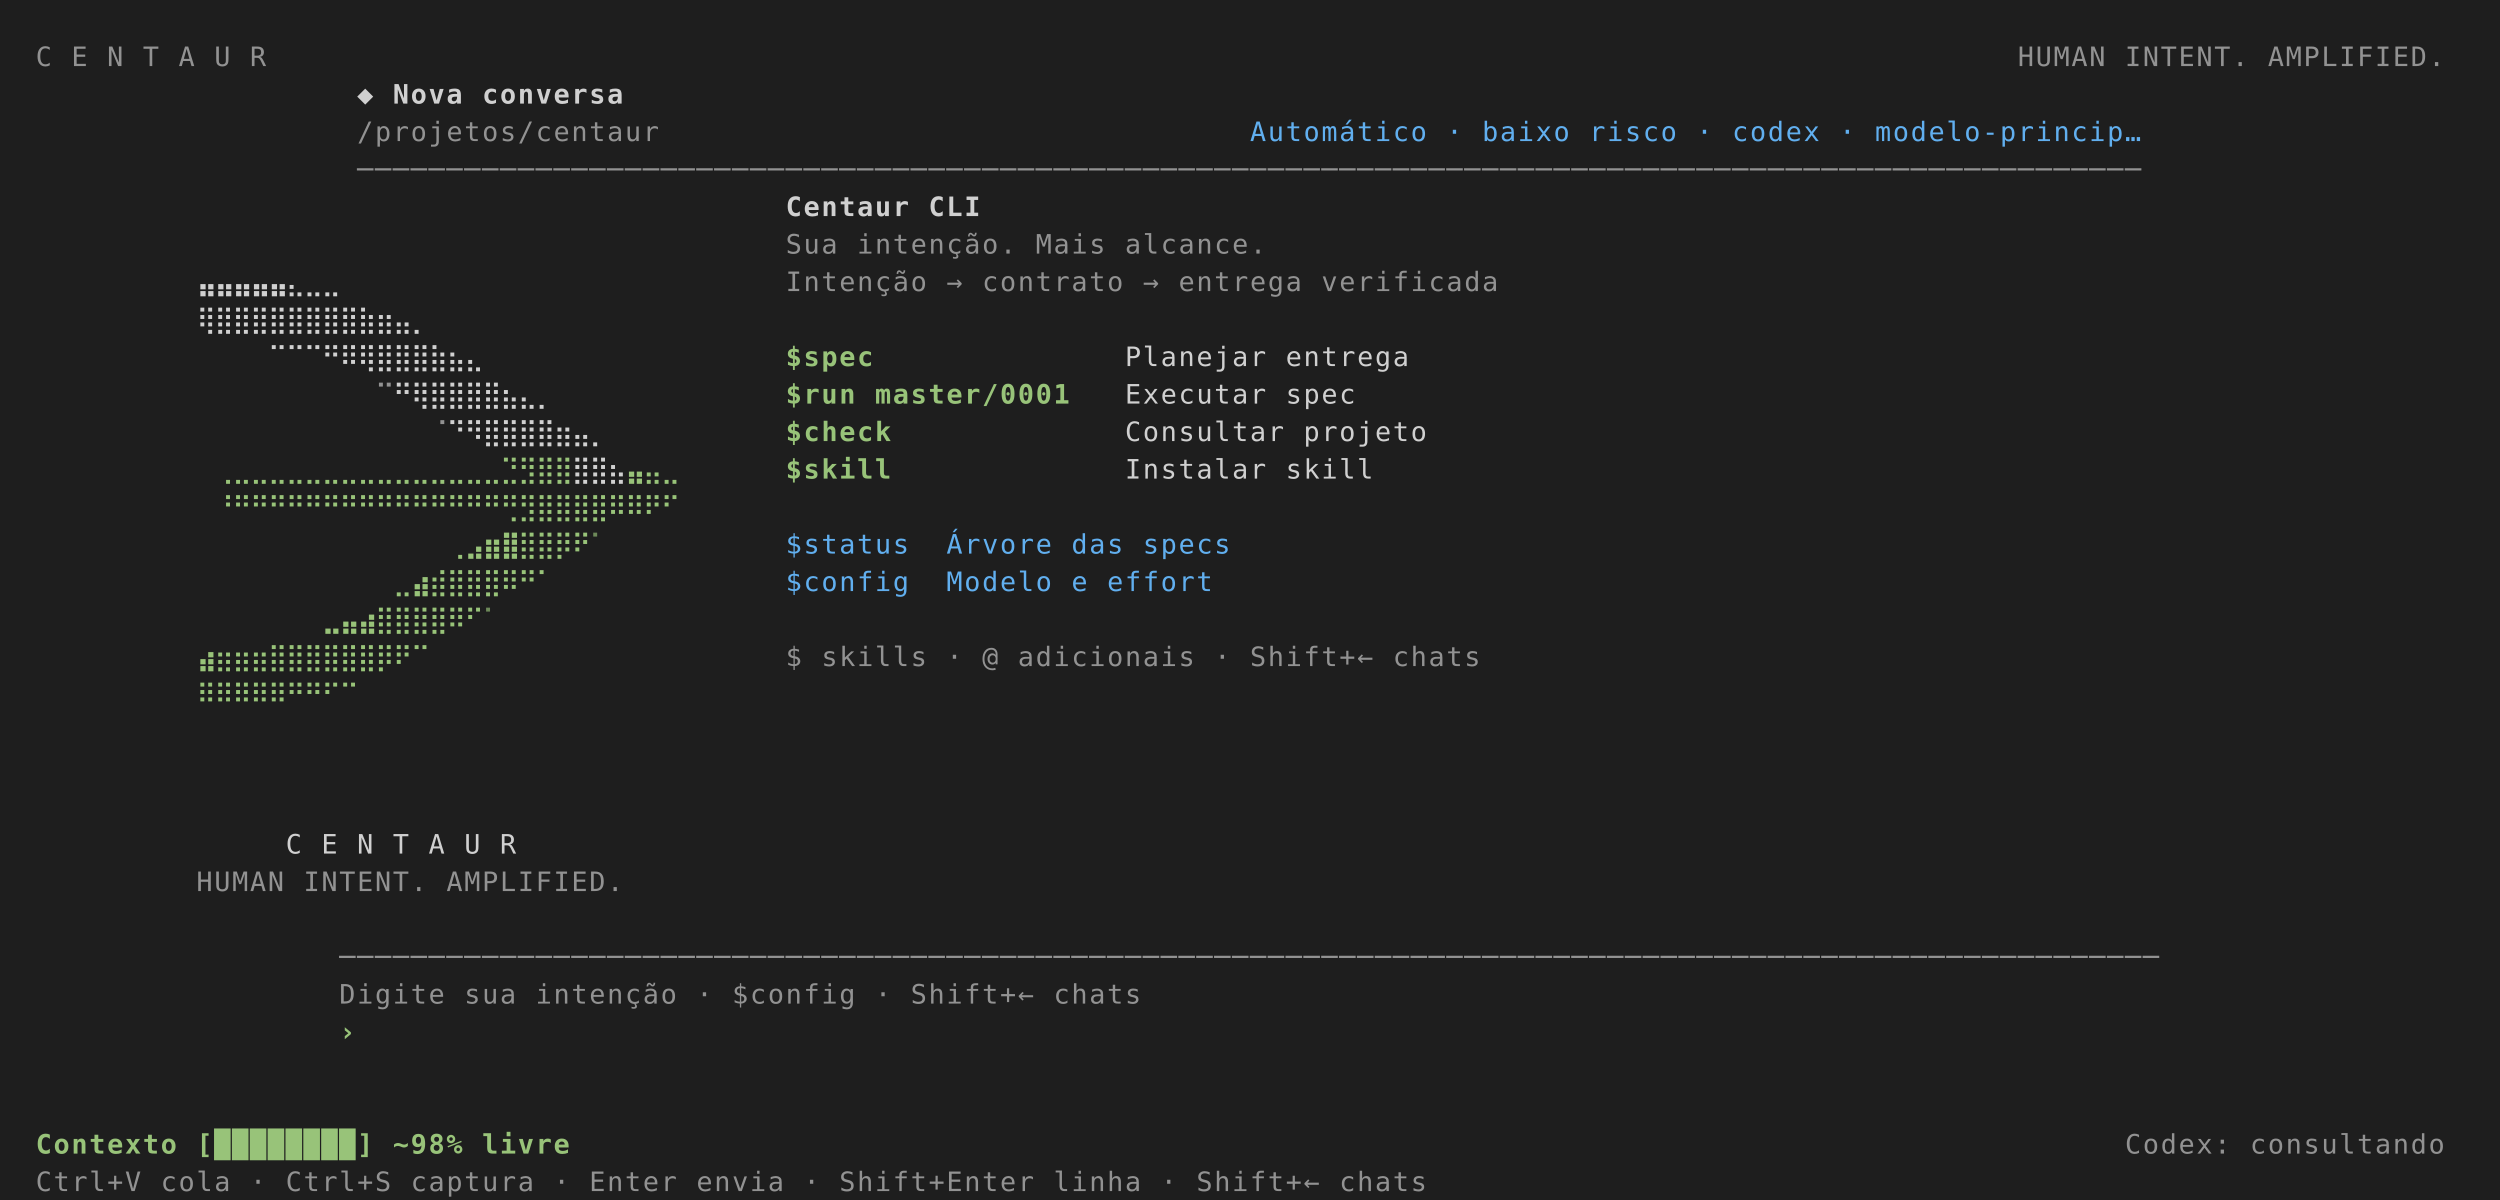
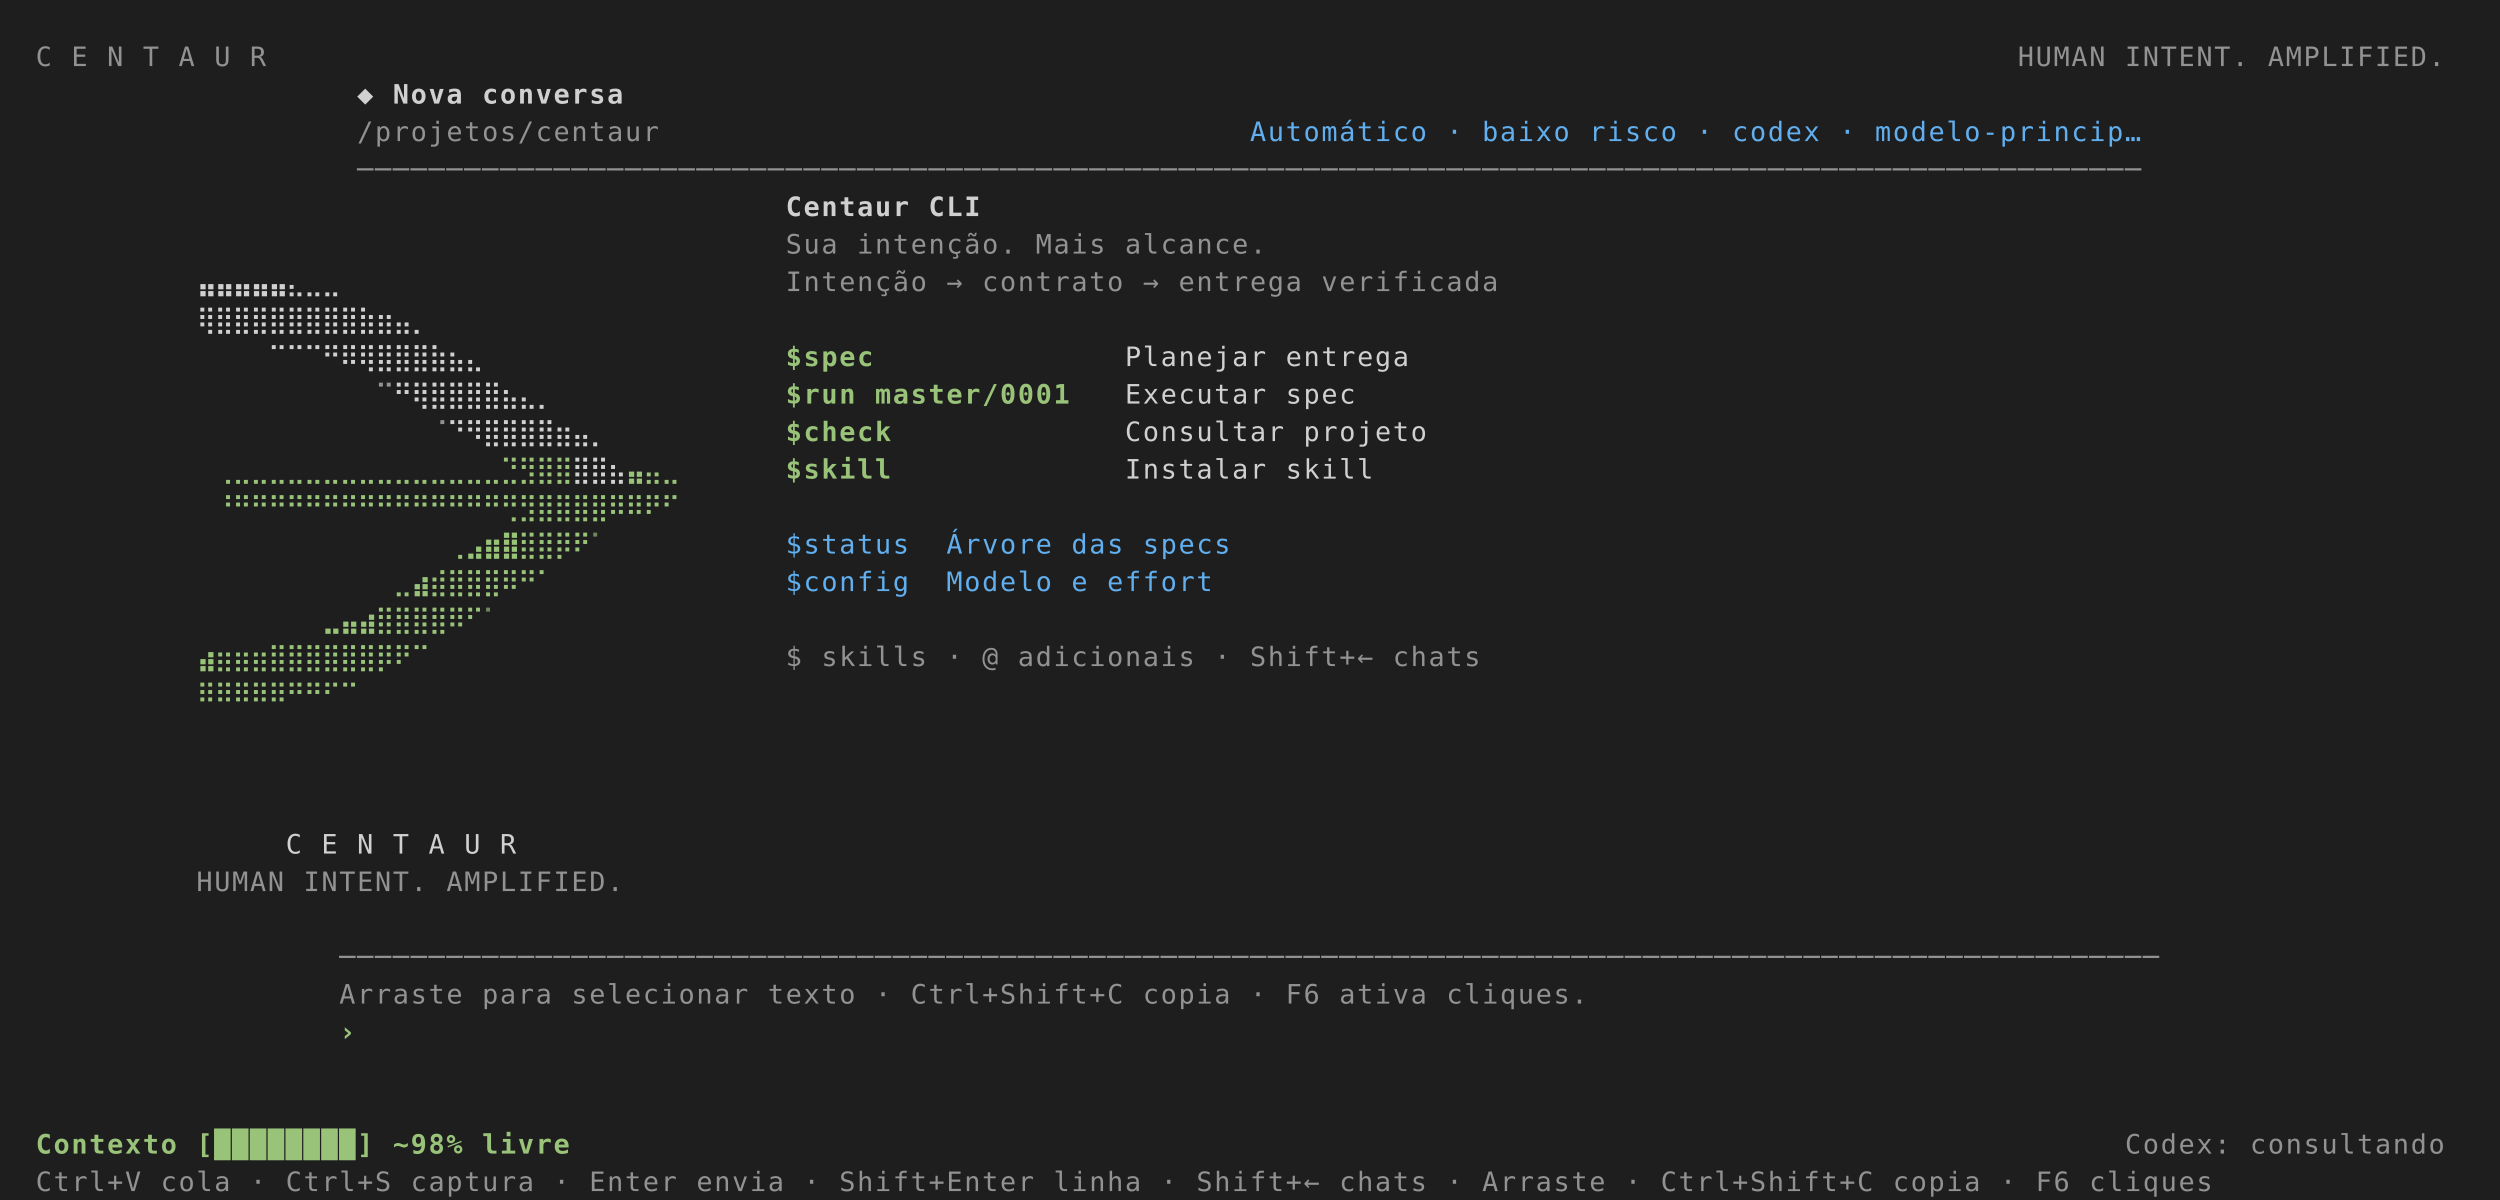
<svg xmlns="http://www.w3.org/2000/svg" width="1400" height="672" viewBox="0 0 1400 672">
  <rect width="100%" height="100%" fill="#1e1e1e" />
  <g font-family="DejaVu Sans Mono, DejaVu Sans, monospace" font-size="15">
    <rect x="20" y="21" width="130" height="21" fill="#1e1e1e" />
    <text y="37" fill="#929292" font-weight="normal">
      <tspan x="20">C</tspan>
      <tspan x="40">E</tspan>
      <tspan x="60">N</tspan>
      <tspan x="80">T</tspan>
      <tspan x="100">A</tspan>
      <tspan x="120">U</tspan>
      <tspan x="140">R</tspan>
    </text>
    <rect x="1130" y="21" width="240" height="21" fill="#1e1e1e" />
    <text y="37" fill="#929292" font-weight="normal">
      <tspan x="1130">H</tspan>
      <tspan x="1140">U</tspan>
      <tspan x="1150">M</tspan>
      <tspan x="1160">A</tspan>
      <tspan x="1170">N</tspan>
      <tspan x="1190">I</tspan>
      <tspan x="1200">N</tspan>
      <tspan x="1210">T</tspan>
      <tspan x="1220">E</tspan>
      <tspan x="1230">N</tspan>
      <tspan x="1240">T</tspan>
      <tspan x="1250">.</tspan>
      <tspan x="1270">A</tspan>
      <tspan x="1280">M</tspan>
      <tspan x="1290">P</tspan>
      <tspan x="1300">L</tspan>
      <tspan x="1310">I</tspan>
      <tspan x="1320">F</tspan>
      <tspan x="1330">I</tspan>
      <tspan x="1340">E</tspan>
      <tspan x="1350">D</tspan>
      <tspan x="1360">.</tspan>
    </text>
    <rect x="200" y="42" width="150" height="21" fill="#1e1e1e" />
    <text y="58" fill="#d0d0d0" font-weight="bold">
      <tspan x="200">◆</tspan>
      <tspan x="220">N</tspan>
      <tspan x="230">o</tspan>
      <tspan x="240">v</tspan>
      <tspan x="250">a</tspan>
      <tspan x="270">c</tspan>
      <tspan x="280">o</tspan>
      <tspan x="290">n</tspan>
      <tspan x="300">v</tspan>
      <tspan x="310">e</tspan>
      <tspan x="320">r</tspan>
      <tspan x="330">s</tspan>
      <tspan x="340">a</tspan>
    </text>
    <rect x="200" y="63" width="170" height="21" fill="#1e1e1e" />
    <text y="79" fill="#929292" font-weight="normal">
      <tspan x="200">/</tspan>
      <tspan x="210">p</tspan>
      <tspan x="220">r</tspan>
      <tspan x="230">o</tspan>
      <tspan x="240">j</tspan>
      <tspan x="250">e</tspan>
      <tspan x="260">t</tspan>
      <tspan x="270">o</tspan>
      <tspan x="280">s</tspan>
      <tspan x="290">/</tspan>
      <tspan x="300">c</tspan>
      <tspan x="310">e</tspan>
      <tspan x="320">n</tspan>
      <tspan x="330">t</tspan>
      <tspan x="340">a</tspan>
      <tspan x="350">u</tspan>
      <tspan x="360">r</tspan>
    </text>
    <rect x="700" y="63" width="500" height="21" fill="#1e1e1e" />
    <text y="79" fill="#61afef" font-weight="normal">
      <tspan x="700">A</tspan>
      <tspan x="710">u</tspan>
      <tspan x="720">t</tspan>
      <tspan x="730">o</tspan>
      <tspan x="740">m</tspan>
      <tspan x="750">á</tspan>
      <tspan x="760">t</tspan>
      <tspan x="770">i</tspan>
      <tspan x="780">c</tspan>
      <tspan x="790">o</tspan>
      <tspan x="810">·</tspan>
      <tspan x="830">b</tspan>
      <tspan x="840">a</tspan>
      <tspan x="850">i</tspan>
      <tspan x="860">x</tspan>
      <tspan x="870">o</tspan>
      <tspan x="890">r</tspan>
      <tspan x="900">i</tspan>
      <tspan x="910">s</tspan>
      <tspan x="920">c</tspan>
      <tspan x="930">o</tspan>
      <tspan x="950">·</tspan>
      <tspan x="970">c</tspan>
      <tspan x="980">o</tspan>
      <tspan x="990">d</tspan>
      <tspan x="1000">e</tspan>
      <tspan x="1010">x</tspan>
      <tspan x="1030">·</tspan>
      <tspan x="1050">m</tspan>
      <tspan x="1060">o</tspan>
      <tspan x="1070">d</tspan>
      <tspan x="1080">e</tspan>
      <tspan x="1090">l</tspan>
      <tspan x="1100">o</tspan>
      <tspan x="1110">-</tspan>
      <tspan x="1120">p</tspan>
      <tspan x="1130">r</tspan>
      <tspan x="1140">i</tspan>
      <tspan x="1150">n</tspan>
      <tspan x="1160">c</tspan>
      <tspan x="1170">i</tspan>
      <tspan x="1180">p</tspan>
      <tspan x="1190">…</tspan>
    </text>
    <rect x="200" y="84" width="1000" height="21" fill="#1e1e1e" />
    <text y="100" fill="#929292" font-weight="normal">
      <tspan x="200">─</tspan>
      <tspan x="210">─</tspan>
      <tspan x="220">─</tspan>
      <tspan x="230">─</tspan>
      <tspan x="240">─</tspan>
      <tspan x="250">─</tspan>
      <tspan x="260">─</tspan>
      <tspan x="270">─</tspan>
      <tspan x="280">─</tspan>
      <tspan x="290">─</tspan>
      <tspan x="300">─</tspan>
      <tspan x="310">─</tspan>
      <tspan x="320">─</tspan>
      <tspan x="330">─</tspan>
      <tspan x="340">─</tspan>
      <tspan x="350">─</tspan>
      <tspan x="360">─</tspan>
      <tspan x="370">─</tspan>
      <tspan x="380">─</tspan>
      <tspan x="390">─</tspan>
      <tspan x="400">─</tspan>
      <tspan x="410">─</tspan>
      <tspan x="420">─</tspan>
      <tspan x="430">─</tspan>
      <tspan x="440">─</tspan>
      <tspan x="450">─</tspan>
      <tspan x="460">─</tspan>
      <tspan x="470">─</tspan>
      <tspan x="480">─</tspan>
      <tspan x="490">─</tspan>
      <tspan x="500">─</tspan>
      <tspan x="510">─</tspan>
      <tspan x="520">─</tspan>
      <tspan x="530">─</tspan>
      <tspan x="540">─</tspan>
      <tspan x="550">─</tspan>
      <tspan x="560">─</tspan>
      <tspan x="570">─</tspan>
      <tspan x="580">─</tspan>
      <tspan x="590">─</tspan>
      <tspan x="600">─</tspan>
      <tspan x="610">─</tspan>
      <tspan x="620">─</tspan>
      <tspan x="630">─</tspan>
      <tspan x="640">─</tspan>
      <tspan x="650">─</tspan>
      <tspan x="660">─</tspan>
      <tspan x="670">─</tspan>
      <tspan x="680">─</tspan>
      <tspan x="690">─</tspan>
      <tspan x="700">─</tspan>
      <tspan x="710">─</tspan>
      <tspan x="720">─</tspan>
      <tspan x="730">─</tspan>
      <tspan x="740">─</tspan>
      <tspan x="750">─</tspan>
      <tspan x="760">─</tspan>
      <tspan x="770">─</tspan>
      <tspan x="780">─</tspan>
      <tspan x="790">─</tspan>
      <tspan x="800">─</tspan>
      <tspan x="810">─</tspan>
      <tspan x="820">─</tspan>
      <tspan x="830">─</tspan>
      <tspan x="840">─</tspan>
      <tspan x="850">─</tspan>
      <tspan x="860">─</tspan>
      <tspan x="870">─</tspan>
      <tspan x="880">─</tspan>
      <tspan x="890">─</tspan>
      <tspan x="900">─</tspan>
      <tspan x="910">─</tspan>
      <tspan x="920">─</tspan>
      <tspan x="930">─</tspan>
      <tspan x="940">─</tspan>
      <tspan x="950">─</tspan>
      <tspan x="960">─</tspan>
      <tspan x="970">─</tspan>
      <tspan x="980">─</tspan>
      <tspan x="990">─</tspan>
      <tspan x="1000">─</tspan>
      <tspan x="1010">─</tspan>
      <tspan x="1020">─</tspan>
      <tspan x="1030">─</tspan>
      <tspan x="1040">─</tspan>
      <tspan x="1050">─</tspan>
      <tspan x="1060">─</tspan>
      <tspan x="1070">─</tspan>
      <tspan x="1080">─</tspan>
      <tspan x="1090">─</tspan>
      <tspan x="1100">─</tspan>
      <tspan x="1110">─</tspan>
      <tspan x="1120">─</tspan>
      <tspan x="1130">─</tspan>
      <tspan x="1140">─</tspan>
      <tspan x="1150">─</tspan>
      <tspan x="1160">─</tspan>
      <tspan x="1170">─</tspan>
      <tspan x="1180">─</tspan>
      <tspan x="1190">─</tspan>
    </text>
    <rect x="440" y="105" width="110" height="21" fill="#1e1e1e" />
    <text y="121" fill="#d0d0d0" font-weight="bold">
      <tspan x="440">C</tspan>
      <tspan x="450">e</tspan>
      <tspan x="460">n</tspan>
      <tspan x="470">t</tspan>
      <tspan x="480">a</tspan>
      <tspan x="490">u</tspan>
      <tspan x="500">r</tspan>
      <tspan x="520">C</tspan>
      <tspan x="530">L</tspan>
      <tspan x="540">I</tspan>
    </text>
    <rect x="440" y="126" width="270" height="21" fill="#1e1e1e" />
    <text y="142" fill="#929292" font-weight="normal">
      <tspan x="440">S</tspan>
      <tspan x="450">u</tspan>
      <tspan x="460">a</tspan>
      <tspan x="480">i</tspan>
      <tspan x="490">n</tspan>
      <tspan x="500">t</tspan>
      <tspan x="510">e</tspan>
      <tspan x="520">n</tspan>
      <tspan x="530">ç</tspan>
      <tspan x="540">ã</tspan>
      <tspan x="550">o</tspan>
      <tspan x="560">.</tspan>
      <tspan x="580">M</tspan>
      <tspan x="590">a</tspan>
      <tspan x="600">i</tspan>
      <tspan x="610">s</tspan>
      <tspan x="630">a</tspan>
      <tspan x="640">l</tspan>
      <tspan x="650">c</tspan>
      <tspan x="660">a</tspan>
      <tspan x="670">n</tspan>
      <tspan x="680">c</tspan>
      <tspan x="690">e</tspan>
      <tspan x="700">.</tspan>
    </text>
    <rect x="110" y="147" width="50" height="21" fill="#1e1e1e" />
    <text y="163" fill="#d0d0d0" font-weight="bold">
      <tspan x="110">⣤</tspan>
      <tspan x="120">⣤</tspan>
      <tspan x="130">⣤</tspan>
      <tspan x="140">⣤</tspan>
      <tspan x="150">⣤</tspan>
    </text>
    <rect x="160" y="147" width="30" height="21" fill="#1e1e1e" />
    <text y="163" fill="#d0d0d0" font-weight="normal">
      <tspan x="160">⣄</tspan>
      <tspan x="170">⣀</tspan>
      <tspan x="180">⣀</tspan>
    </text>
    <rect x="440" y="147" width="400" height="21" fill="#1e1e1e" />
    <text y="163" fill="#929292" font-weight="normal">
      <tspan x="440">I</tspan>
      <tspan x="450">n</tspan>
      <tspan x="460">t</tspan>
      <tspan x="470">e</tspan>
      <tspan x="480">n</tspan>
      <tspan x="490">ç</tspan>
      <tspan x="500">ã</tspan>
      <tspan x="510">o</tspan>
      <tspan x="530">→</tspan>
      <tspan x="550">c</tspan>
      <tspan x="560">o</tspan>
      <tspan x="570">n</tspan>
      <tspan x="580">t</tspan>
      <tspan x="590">r</tspan>
      <tspan x="600">a</tspan>
      <tspan x="610">t</tspan>
      <tspan x="620">o</tspan>
      <tspan x="640">→</tspan>
      <tspan x="660">e</tspan>
      <tspan x="670">n</tspan>
      <tspan x="680">t</tspan>
      <tspan x="690">r</tspan>
      <tspan x="700">e</tspan>
      <tspan x="710">g</tspan>
      <tspan x="720">a</tspan>
      <tspan x="740">v</tspan>
      <tspan x="750">e</tspan>
      <tspan x="760">r</tspan>
      <tspan x="770">i</tspan>
      <tspan x="780">f</tspan>
      <tspan x="790">i</tspan>
      <tspan x="800">c</tspan>
      <tspan x="810">a</tspan>
      <tspan x="820">d</tspan>
      <tspan x="830">a</tspan>
    </text>
    <rect x="110" y="168" width="130" height="21" fill="#1e1e1e" />
    <text y="184" fill="#d0d0d0" font-weight="normal">
      <tspan x="110">⢿</tspan>
      <tspan x="120">⣿</tspan>
      <tspan x="130">⣿</tspan>
      <tspan x="140">⣿</tspan>
      <tspan x="150">⣿</tspan>
      <tspan x="160">⣿</tspan>
      <tspan x="170">⣿</tspan>
      <tspan x="180">⣿</tspan>
      <tspan x="190">⣿</tspan>
      <tspan x="200">⣷</tspan>
      <tspan x="210">⣶</tspan>
      <tspan x="220">⣤</tspan>
      <tspan x="230">⡀</tspan>
    </text>
    <rect x="150" y="189" width="120" height="21" fill="#1e1e1e" />
    <text y="205" fill="#d0d0d0" font-weight="normal">
      <tspan x="150">⠉</tspan>
      <tspan x="160">⠉</tspan>
      <tspan x="170">⠉</tspan>
      <tspan x="180">⠛</tspan>
      <tspan x="190">⠿</tspan>
      <tspan x="200">⢿</tspan>
      <tspan x="210">⣿</tspan>
      <tspan x="220">⣿</tspan>
      <tspan x="230">⣿</tspan>
      <tspan x="240">⣷</tspan>
      <tspan x="250">⣦</tspan>
      <tspan x="260">⣄</tspan>
    </text>
    <rect x="440" y="189" width="50" height="21" fill="#1e1e1e" />
    <text y="205" fill="#98c379" font-weight="bold">
      <tspan x="440">$</tspan>
      <tspan x="450">s</tspan>
      <tspan x="460">p</tspan>
      <tspan x="470">e</tspan>
      <tspan x="480">c</tspan>
    </text>
    <rect x="630" y="189" width="160" height="21" fill="#1e1e1e" />
    <text y="205" fill="#d0d0d0" font-weight="normal">
      <tspan x="630">P</tspan>
      <tspan x="640">l</tspan>
      <tspan x="650">a</tspan>
      <tspan x="660">n</tspan>
      <tspan x="670">e</tspan>
      <tspan x="680">j</tspan>
      <tspan x="690">a</tspan>
      <tspan x="700">r</tspan>
      <tspan x="720">e</tspan>
      <tspan x="730">n</tspan>
      <tspan x="740">t</tspan>
      <tspan x="750">r</tspan>
      <tspan x="760">e</tspan>
      <tspan x="770">g</tspan>
      <tspan x="780">a</tspan>
    </text>
    <rect x="210" y="210" width="10" height="21" fill="#1e1e1e" />
    <text y="226" fill="#929292" font-weight="normal">
      <tspan x="210">⠉</tspan>
    </text>
    <rect x="220" y="210" width="90" height="21" fill="#1e1e1e" />
    <text y="226" fill="#d0d0d0" font-weight="normal">
      <tspan x="220">⠛</tspan>
      <tspan x="230">⢿</tspan>
      <tspan x="240">⣿</tspan>
      <tspan x="250">⣿</tspan>
      <tspan x="260">⣿</tspan>
      <tspan x="270">⣿</tspan>
      <tspan x="280">⣦</tspan>
      <tspan x="290">⣄</tspan>
      <tspan x="300">⡀</tspan>
    </text>
    <rect x="440" y="210" width="160" height="21" fill="#1e1e1e" />
    <text y="226" fill="#98c379" font-weight="bold">
      <tspan x="440">$</tspan>
      <tspan x="450">r</tspan>
      <tspan x="460">u</tspan>
      <tspan x="470">n</tspan>
      <tspan x="490">m</tspan>
      <tspan x="500">a</tspan>
      <tspan x="510">s</tspan>
      <tspan x="520">t</tspan>
      <tspan x="530">e</tspan>
      <tspan x="540">r</tspan>
      <tspan x="550">/</tspan>
      <tspan x="560">0</tspan>
      <tspan x="570">0</tspan>
      <tspan x="580">0</tspan>
      <tspan x="590">1</tspan>
    </text>
    <rect x="630" y="210" width="130" height="21" fill="#1e1e1e" />
    <text y="226" fill="#d0d0d0" font-weight="normal">
      <tspan x="630">E</tspan>
      <tspan x="640">x</tspan>
      <tspan x="650">e</tspan>
      <tspan x="660">c</tspan>
      <tspan x="670">u</tspan>
      <tspan x="680">t</tspan>
      <tspan x="690">a</tspan>
      <tspan x="700">r</tspan>
      <tspan x="720">s</tspan>
      <tspan x="730">p</tspan>
      <tspan x="740">e</tspan>
      <tspan x="750">c</tspan>
    </text>
    <rect x="240" y="231" width="10" height="21" fill="#1e1e1e" />
    <text y="247" fill="#929292" font-weight="normal">
      <tspan x="240">⠈</tspan>
    </text>
    <rect x="250" y="231" width="90" height="21" fill="#1e1e1e" />
    <text y="247" fill="#d0d0d0" font-weight="normal">
      <tspan x="250">⠙</tspan>
      <tspan x="260">⠻</tspan>
      <tspan x="270">⣿</tspan>
      <tspan x="280">⣿</tspan>
      <tspan x="290">⣿</tspan>
      <tspan x="300">⣿</tspan>
      <tspan x="310">⣶</tspan>
      <tspan x="320">⣤</tspan>
      <tspan x="330">⡀</tspan>
    </text>
    <rect x="440" y="231" width="60" height="21" fill="#1e1e1e" />
    <text y="247" fill="#98c379" font-weight="bold">
      <tspan x="440">$</tspan>
      <tspan x="450">c</tspan>
      <tspan x="460">h</tspan>
      <tspan x="470">e</tspan>
      <tspan x="480">c</tspan>
      <tspan x="490">k</tspan>
    </text>
    <rect x="630" y="231" width="170" height="21" fill="#1e1e1e" />
    <text y="247" fill="#d0d0d0" font-weight="normal">
      <tspan x="630">C</tspan>
      <tspan x="640">o</tspan>
      <tspan x="650">n</tspan>
      <tspan x="660">s</tspan>
      <tspan x="670">u</tspan>
      <tspan x="680">l</tspan>
      <tspan x="690">t</tspan>
      <tspan x="700">a</tspan>
      <tspan x="710">r</tspan>
      <tspan x="730">p</tspan>
      <tspan x="740">r</tspan>
      <tspan x="750">o</tspan>
      <tspan x="760">j</tspan>
      <tspan x="770">e</tspan>
      <tspan x="780">t</tspan>
      <tspan x="790">o</tspan>
    </text>
    <rect x="120" y="252" width="200" height="21" fill="#1e1e1e" />
    <text y="268" fill="#98c379" font-weight="normal">
      <tspan x="120">⢀</tspan>
      <tspan x="130">⣀</tspan>
      <tspan x="140">⣀</tspan>
      <tspan x="150">⣀</tspan>
      <tspan x="160">⣀</tspan>
      <tspan x="170">⣀</tspan>
      <tspan x="180">⣀</tspan>
      <tspan x="190">⣀</tspan>
      <tspan x="200">⣀</tspan>
      <tspan x="210">⣀</tspan>
      <tspan x="220">⣀</tspan>
      <tspan x="230">⣀</tspan>
      <tspan x="240">⣀</tspan>
      <tspan x="250">⣀</tspan>
      <tspan x="260">⣀</tspan>
      <tspan x="270">⣀</tspan>
      <tspan x="280">⣙</tspan>
      <tspan x="290">⣻</tspan>
      <tspan x="300">⣿</tspan>
      <tspan x="310">⣿</tspan>
    </text>
    <rect x="320" y="252" width="30" height="21" fill="#1e1e1e" />
    <text y="268" fill="#d0d0d0" font-weight="normal">
      <tspan x="320">⣿</tspan>
      <tspan x="330">⣿</tspan>
      <tspan x="340">⣦</tspan>
    </text>
    <rect x="350" y="252" width="10" height="21" fill="#1e1e1e" />
    <text y="268" fill="#98c379" font-weight="bold">
      <tspan x="350">⣤</tspan>
    </text>
    <rect x="360" y="252" width="20" height="21" fill="#1e1e1e" />
    <text y="268" fill="#98c379" font-weight="normal">
      <tspan x="360">⣤</tspan>
      <tspan x="370">⣀</tspan>
    </text>
    <rect x="440" y="252" width="60" height="21" fill="#1e1e1e" />
    <text y="268" fill="#98c379" font-weight="bold">
      <tspan x="440">$</tspan>
      <tspan x="450">s</tspan>
      <tspan x="460">k</tspan>
      <tspan x="470">i</tspan>
      <tspan x="480">l</tspan>
      <tspan x="490">l</tspan>
    </text>
    <rect x="630" y="252" width="140" height="21" fill="#1e1e1e" />
    <text y="268" fill="#d0d0d0" font-weight="normal">
      <tspan x="630">I</tspan>
      <tspan x="640">n</tspan>
      <tspan x="650">s</tspan>
      <tspan x="660">t</tspan>
      <tspan x="670">a</tspan>
      <tspan x="680">l</tspan>
      <tspan x="690">a</tspan>
      <tspan x="700">r</tspan>
      <tspan x="720">s</tspan>
      <tspan x="730">k</tspan>
      <tspan x="740">i</tspan>
      <tspan x="750">l</tspan>
      <tspan x="760">l</tspan>
    </text>
    <rect x="120" y="273" width="260" height="21" fill="#1e1e1e" />
    <text y="289" fill="#98c379" font-weight="normal">
      <tspan x="120">⠘</tspan>
      <tspan x="130">⠛</tspan>
      <tspan x="140">⠛</tspan>
      <tspan x="150">⠛</tspan>
      <tspan x="160">⠛</tspan>
      <tspan x="170">⠛</tspan>
      <tspan x="180">⠛</tspan>
      <tspan x="190">⠛</tspan>
      <tspan x="200">⠛</tspan>
      <tspan x="210">⠛</tspan>
      <tspan x="220">⠛</tspan>
      <tspan x="230">⠛</tspan>
      <tspan x="240">⠛</tspan>
      <tspan x="250">⠛</tspan>
      <tspan x="260">⠛</tspan>
      <tspan x="270">⠛</tspan>
      <tspan x="280">⢛</tspan>
      <tspan x="290">⣻</tspan>
      <tspan x="300">⣿</tspan>
      <tspan x="310">⣿</tspan>
      <tspan x="320">⣿</tspan>
      <tspan x="330">⣿</tspan>
      <tspan x="340">⠿</tspan>
      <tspan x="350">⠿</tspan>
      <tspan x="360">⠟</tspan>
      <tspan x="370">⠋</tspan>
    </text>
    <rect x="250" y="294" width="10" height="21" fill="#1e1e1e" />
    <text y="310" fill="#98c379" font-weight="normal">
      <tspan x="250">⢀</tspan>
    </text>
    <rect x="260" y="294" width="30" height="21" fill="#1e1e1e" />
    <text y="310" fill="#98c379" font-weight="bold">
      <tspan x="260">⣠</tspan>
      <tspan x="270">⣶</tspan>
      <tspan x="280">⣿</tspan>
    </text>
    <rect x="290" y="294" width="40" height="21" fill="#1e1e1e" />
    <text y="310" fill="#98c379" font-weight="normal">
      <tspan x="290">⣿</tspan>
      <tspan x="300">⣿</tspan>
      <tspan x="310">⡿</tspan>
      <tspan x="320">⠟</tspan>
    </text>
    <rect x="330" y="294" width="10" height="21" fill="#1e1e1e" />
    <text y="310" fill="#6d8959" font-weight="normal">
      <tspan x="330">⠁</tspan>
    </text>
    <rect x="440" y="294" width="250" height="21" fill="#1e1e1e" />
    <text y="310" fill="#61afef" font-weight="normal">
      <tspan x="440">$</tspan>
      <tspan x="450">s</tspan>
      <tspan x="460">t</tspan>
      <tspan x="470">a</tspan>
      <tspan x="480">t</tspan>
      <tspan x="490">u</tspan>
      <tspan x="500">s</tspan>
      <tspan x="530">Á</tspan>
      <tspan x="540">r</tspan>
      <tspan x="550">v</tspan>
      <tspan x="560">o</tspan>
      <tspan x="570">r</tspan>
      <tspan x="580">e</tspan>
      <tspan x="600">d</tspan>
      <tspan x="610">a</tspan>
      <tspan x="620">s</tspan>
      <tspan x="640">s</tspan>
      <tspan x="650">p</tspan>
      <tspan x="660">e</tspan>
      <tspan x="670">c</tspan>
      <tspan x="680">s</tspan>
    </text>
    <rect x="220" y="315" width="10" height="21" fill="#1e1e1e" />
    <text y="331" fill="#98c379" font-weight="normal">
      <tspan x="220">⣀</tspan>
    </text>
    <rect x="230" y="315" width="10" height="21" fill="#1e1e1e" />
    <text y="331" fill="#98c379" font-weight="bold">
      <tspan x="230">⣴</tspan>
    </text>
    <rect x="240" y="315" width="70" height="21" fill="#1e1e1e" />
    <text y="331" fill="#98c379" font-weight="normal">
      <tspan x="240">⣾</tspan>
      <tspan x="250">⣿</tspan>
      <tspan x="260">⣿</tspan>
      <tspan x="270">⣿</tspan>
      <tspan x="280">⠿</tspan>
      <tspan x="290">⠛</tspan>
      <tspan x="300">⠁</tspan>
    </text>
    <rect x="440" y="315" width="240" height="21" fill="#1e1e1e" />
    <text y="331" fill="#61afef" font-weight="normal">
      <tspan x="440">$</tspan>
      <tspan x="450">c</tspan>
      <tspan x="460">o</tspan>
      <tspan x="470">n</tspan>
      <tspan x="480">f</tspan>
      <tspan x="490">i</tspan>
      <tspan x="500">g</tspan>
      <tspan x="530">M</tspan>
      <tspan x="540">o</tspan>
      <tspan x="550">d</tspan>
      <tspan x="560">e</tspan>
      <tspan x="570">l</tspan>
      <tspan x="580">o</tspan>
      <tspan x="600">e</tspan>
      <tspan x="620">e</tspan>
      <tspan x="630">f</tspan>
      <tspan x="640">f</tspan>
      <tspan x="650">o</tspan>
      <tspan x="660">r</tspan>
      <tspan x="670">t</tspan>
    </text>
    <rect x="180" y="336" width="30" height="21" fill="#1e1e1e" />
    <text y="352" fill="#98c379" font-weight="bold">
      <tspan x="180">⣀</tspan>
      <tspan x="190">⣤</tspan>
      <tspan x="200">⣴</tspan>
    </text>
    <rect x="210" y="336" width="60" height="21" fill="#1e1e1e" />
    <text y="352" fill="#98c379" font-weight="normal">
      <tspan x="210">⣿</tspan>
      <tspan x="220">⣿</tspan>
      <tspan x="230">⣿</tspan>
      <tspan x="240">⣿</tspan>
      <tspan x="250">⠿</tspan>
      <tspan x="260">⠋</tspan>
    </text>
    <rect x="270" y="336" width="10" height="21" fill="#1e1e1e" />
    <text y="352" fill="#6d8959" font-weight="normal">
      <tspan x="270">⠁</tspan>
    </text>
    <rect x="110" y="357" width="10" height="21" fill="#1e1e1e" />
    <text y="373" fill="#98c379" font-weight="bold">
      <tspan x="110">⣴</tspan>
    </text>
    <rect x="120" y="357" width="120" height="21" fill="#1e1e1e" />
    <text y="373" fill="#98c379" font-weight="normal">
      <tspan x="120">⣶</tspan>
      <tspan x="130">⣶</tspan>
      <tspan x="140">⣶</tspan>
      <tspan x="150">⣿</tspan>
      <tspan x="160">⣿</tspan>
      <tspan x="170">⣿</tspan>
      <tspan x="180">⣿</tspan>
      <tspan x="190">⣿</tspan>
      <tspan x="200">⣿</tspan>
      <tspan x="210">⡿</tspan>
      <tspan x="220">⠟</tspan>
      <tspan x="230">⠉</tspan>
    </text>
    <rect x="440" y="357" width="390" height="21" fill="#1e1e1e" />
    <text y="373" fill="#929292" font-weight="normal">
      <tspan x="440">$</tspan>
      <tspan x="460">s</tspan>
      <tspan x="470">k</tspan>
      <tspan x="480">i</tspan>
      <tspan x="490">l</tspan>
      <tspan x="500">l</tspan>
      <tspan x="510">s</tspan>
      <tspan x="530">·</tspan>
      <tspan x="550">@</tspan>
      <tspan x="570">a</tspan>
      <tspan x="580">d</tspan>
      <tspan x="590">i</tspan>
      <tspan x="600">c</tspan>
      <tspan x="610">i</tspan>
      <tspan x="620">o</tspan>
      <tspan x="630">n</tspan>
      <tspan x="640">a</tspan>
      <tspan x="650">i</tspan>
      <tspan x="660">s</tspan>
      <tspan x="680">·</tspan>
      <tspan x="700">S</tspan>
      <tspan x="710">h</tspan>
      <tspan x="720">i</tspan>
      <tspan x="730">f</tspan>
      <tspan x="740">t</tspan>
      <tspan x="750">+</tspan>
      <tspan x="760">←</tspan>
      <tspan x="780">c</tspan>
      <tspan x="790">h</tspan>
      <tspan x="800">a</tspan>
      <tspan x="810">t</tspan>
      <tspan x="820">s</tspan>
    </text>
    <rect x="110" y="378" width="90" height="21" fill="#1e1e1e" />
    <text y="394" fill="#98c379" font-weight="normal">
      <tspan x="110">⠿</tspan>
      <tspan x="120">⠿</tspan>
      <tspan x="130">⠿</tspan>
      <tspan x="140">⠿</tspan>
      <tspan x="150">⠿</tspan>
      <tspan x="160">⠛</tspan>
      <tspan x="170">⠛</tspan>
      <tspan x="180">⠋</tspan>
      <tspan x="190">⠉</tspan>
    </text>
    <rect x="160" y="462" width="130" height="21" fill="#1e1e1e" />
    <text y="478" fill="#d0d0d0" font-weight="normal">
      <tspan x="160">C</tspan>
      <tspan x="180">E</tspan>
      <tspan x="200">N</tspan>
      <tspan x="220">T</tspan>
      <tspan x="240">A</tspan>
      <tspan x="260">U</tspan>
      <tspan x="280">R</tspan>
    </text>
    <rect x="110" y="483" width="240" height="21" fill="#1e1e1e" />
    <text y="499" fill="#929292" font-weight="normal">
      <tspan x="110">H</tspan>
      <tspan x="120">U</tspan>
      <tspan x="130">M</tspan>
      <tspan x="140">A</tspan>
      <tspan x="150">N</tspan>
      <tspan x="170">I</tspan>
      <tspan x="180">N</tspan>
      <tspan x="190">T</tspan>
      <tspan x="200">E</tspan>
      <tspan x="210">N</tspan>
      <tspan x="220">T</tspan>
      <tspan x="230">.</tspan>
      <tspan x="250">A</tspan>
      <tspan x="260">M</tspan>
      <tspan x="270">P</tspan>
      <tspan x="280">L</tspan>
      <tspan x="290">I</tspan>
      <tspan x="300">F</tspan>
      <tspan x="310">I</tspan>
      <tspan x="320">E</tspan>
      <tspan x="330">D</tspan>
      <tspan x="340">.</tspan>
    </text>
    <rect x="190" y="525" width="1020" height="21" fill="#1e1e1e" />
    <text y="541" fill="#929292" font-weight="normal">
      <tspan x="190">─</tspan>
      <tspan x="200">─</tspan>
      <tspan x="210">─</tspan>
      <tspan x="220">─</tspan>
      <tspan x="230">─</tspan>
      <tspan x="240">─</tspan>
      <tspan x="250">─</tspan>
      <tspan x="260">─</tspan>
      <tspan x="270">─</tspan>
      <tspan x="280">─</tspan>
      <tspan x="290">─</tspan>
      <tspan x="300">─</tspan>
      <tspan x="310">─</tspan>
      <tspan x="320">─</tspan>
      <tspan x="330">─</tspan>
      <tspan x="340">─</tspan>
      <tspan x="350">─</tspan>
      <tspan x="360">─</tspan>
      <tspan x="370">─</tspan>
      <tspan x="380">─</tspan>
      <tspan x="390">─</tspan>
      <tspan x="400">─</tspan>
      <tspan x="410">─</tspan>
      <tspan x="420">─</tspan>
      <tspan x="430">─</tspan>
      <tspan x="440">─</tspan>
      <tspan x="450">─</tspan>
      <tspan x="460">─</tspan>
      <tspan x="470">─</tspan>
      <tspan x="480">─</tspan>
      <tspan x="490">─</tspan>
      <tspan x="500">─</tspan>
      <tspan x="510">─</tspan>
      <tspan x="520">─</tspan>
      <tspan x="530">─</tspan>
      <tspan x="540">─</tspan>
      <tspan x="550">─</tspan>
      <tspan x="560">─</tspan>
      <tspan x="570">─</tspan>
      <tspan x="580">─</tspan>
      <tspan x="590">─</tspan>
      <tspan x="600">─</tspan>
      <tspan x="610">─</tspan>
      <tspan x="620">─</tspan>
      <tspan x="630">─</tspan>
      <tspan x="640">─</tspan>
      <tspan x="650">─</tspan>
      <tspan x="660">─</tspan>
      <tspan x="670">─</tspan>
      <tspan x="680">─</tspan>
      <tspan x="690">─</tspan>
      <tspan x="700">─</tspan>
      <tspan x="710">─</tspan>
      <tspan x="720">─</tspan>
      <tspan x="730">─</tspan>
      <tspan x="740">─</tspan>
      <tspan x="750">─</tspan>
      <tspan x="760">─</tspan>
      <tspan x="770">─</tspan>
      <tspan x="780">─</tspan>
      <tspan x="790">─</tspan>
      <tspan x="800">─</tspan>
      <tspan x="810">─</tspan>
      <tspan x="820">─</tspan>
      <tspan x="830">─</tspan>
      <tspan x="840">─</tspan>
      <tspan x="850">─</tspan>
      <tspan x="860">─</tspan>
      <tspan x="870">─</tspan>
      <tspan x="880">─</tspan>
      <tspan x="890">─</tspan>
      <tspan x="900">─</tspan>
      <tspan x="910">─</tspan>
      <tspan x="920">─</tspan>
      <tspan x="930">─</tspan>
      <tspan x="940">─</tspan>
      <tspan x="950">─</tspan>
      <tspan x="960">─</tspan>
      <tspan x="970">─</tspan>
      <tspan x="980">─</tspan>
      <tspan x="990">─</tspan>
      <tspan x="1000">─</tspan>
      <tspan x="1010">─</tspan>
      <tspan x="1020">─</tspan>
      <tspan x="1030">─</tspan>
      <tspan x="1040">─</tspan>
      <tspan x="1050">─</tspan>
      <tspan x="1060">─</tspan>
      <tspan x="1070">─</tspan>
      <tspan x="1080">─</tspan>
      <tspan x="1090">─</tspan>
      <tspan x="1100">─</tspan>
      <tspan x="1110">─</tspan>
      <tspan x="1120">─</tspan>
      <tspan x="1130">─</tspan>
      <tspan x="1140">─</tspan>
      <tspan x="1150">─</tspan>
      <tspan x="1160">─</tspan>
      <tspan x="1170">─</tspan>
      <tspan x="1180">─</tspan>
      <tspan x="1190">─</tspan>
      <tspan x="1200">─</tspan>
    </text>
-     <rect x="190" y="546" width="450" height="21" fill="#1e1e1e" />
+     <rect x="190" y="546" width="700" height="21" fill="#1e1e1e" />
    <text y="562" fill="#929292" font-weight="normal">
-       <tspan x="190">D</tspan>
-       <tspan x="200">i</tspan>
-       <tspan x="210">g</tspan>
-       <tspan x="220">i</tspan>
-       <tspan x="230">t</tspan>
-       <tspan x="240">e</tspan>
-       <tspan x="260">s</tspan>
-       <tspan x="270">u</tspan>
+       <tspan x="190">A</tspan>
+       <tspan x="200">r</tspan>
+       <tspan x="210">r</tspan>
+       <tspan x="220">a</tspan>
+       <tspan x="230">s</tspan>
+       <tspan x="240">t</tspan>
+       <tspan x="250">e</tspan>
+       <tspan x="270">p</tspan>
      <tspan x="280">a</tspan>
-       <tspan x="300">i</tspan>
-       <tspan x="310">n</tspan>
-       <tspan x="320">t</tspan>
+       <tspan x="290">r</tspan>
+       <tspan x="300">a</tspan>
+       <tspan x="320">s</tspan>
      <tspan x="330">e</tspan>
-       <tspan x="340">n</tspan>
-       <tspan x="350">ç</tspan>
-       <tspan x="360">ã</tspan>
-       <tspan x="370">o</tspan>
-       <tspan x="390">·</tspan>
-       <tspan x="410">$</tspan>
-       <tspan x="420">c</tspan>
-       <tspan x="430">o</tspan>
-       <tspan x="440">n</tspan>
-       <tspan x="450">f</tspan>
-       <tspan x="460">i</tspan>
-       <tspan x="470">g</tspan>
+       <tspan x="340">l</tspan>
+       <tspan x="350">e</tspan>
+       <tspan x="360">c</tspan>
+       <tspan x="370">i</tspan>
+       <tspan x="380">o</tspan>
+       <tspan x="390">n</tspan>
+       <tspan x="400">a</tspan>
+       <tspan x="410">r</tspan>
+       <tspan x="430">t</tspan>
+       <tspan x="440">e</tspan>
+       <tspan x="450">x</tspan>
+       <tspan x="460">t</tspan>
+       <tspan x="470">o</tspan>
      <tspan x="490">·</tspan>
-       <tspan x="510">S</tspan>
-       <tspan x="520">h</tspan>
-       <tspan x="530">i</tspan>
-       <tspan x="540">f</tspan>
-       <tspan x="550">t</tspan>
-       <tspan x="560">+</tspan>
-       <tspan x="570">←</tspan>
-       <tspan x="590">c</tspan>
-       <tspan x="600">h</tspan>
-       <tspan x="610">a</tspan>
-       <tspan x="620">t</tspan>
-       <tspan x="630">s</tspan>
+       <tspan x="510">C</tspan>
+       <tspan x="520">t</tspan>
+       <tspan x="530">r</tspan>
+       <tspan x="540">l</tspan>
+       <tspan x="550">+</tspan>
+       <tspan x="560">S</tspan>
+       <tspan x="570">h</tspan>
+       <tspan x="580">i</tspan>
+       <tspan x="590">f</tspan>
+       <tspan x="600">t</tspan>
+       <tspan x="610">+</tspan>
+       <tspan x="620">C</tspan>
+       <tspan x="640">c</tspan>
+       <tspan x="650">o</tspan>
+       <tspan x="660">p</tspan>
+       <tspan x="670">i</tspan>
+       <tspan x="680">a</tspan>
+       <tspan x="700">·</tspan>
+       <tspan x="720">F</tspan>
+       <tspan x="730">6</tspan>
+       <tspan x="750">a</tspan>
+       <tspan x="760">t</tspan>
+       <tspan x="770">i</tspan>
+       <tspan x="780">v</tspan>
+       <tspan x="790">a</tspan>
+       <tspan x="810">c</tspan>
+       <tspan x="820">l</tspan>
+       <tspan x="830">i</tspan>
+       <tspan x="840">q</tspan>
+       <tspan x="850">u</tspan>
+       <tspan x="860">e</tspan>
+       <tspan x="870">s</tspan>
+       <tspan x="880">.</tspan>
    </text>
    <rect x="190" y="567" width="10" height="21" fill="#1e1e1e" />
    <text y="583" fill="#98c379" font-weight="bold">
      <tspan x="190">›</tspan>
    </text>
    <rect x="200" y="567" width="1010" height="21" fill="#1e1e1e" />
    <rect x="190" y="588" width="1020" height="21" fill="#1e1e1e" />
    <rect x="190" y="609" width="1020" height="21" fill="#1e1e1e" />
    <rect x="20" y="630" width="300" height="21" fill="#1e1e1e" />
    <text y="646" fill="#98c379" font-weight="bold">
      <tspan x="20">C</tspan>
      <tspan x="30">o</tspan>
      <tspan x="40">n</tspan>
      <tspan x="50">t</tspan>
      <tspan x="60">e</tspan>
      <tspan x="70">x</tspan>
      <tspan x="80">t</tspan>
      <tspan x="90">o</tspan>
      <tspan x="110">[</tspan>
      <tspan x="120">█</tspan>
      <tspan x="130">█</tspan>
      <tspan x="140">█</tspan>
      <tspan x="150">█</tspan>
      <tspan x="160">█</tspan>
      <tspan x="170">█</tspan>
      <tspan x="180">█</tspan>
      <tspan x="190">█</tspan>
      <tspan x="200">]</tspan>
      <tspan x="220">~</tspan>
      <tspan x="230">9</tspan>
      <tspan x="240">8</tspan>
      <tspan x="250">%</tspan>
      <tspan x="270">l</tspan>
      <tspan x="280">i</tspan>
      <tspan x="290">v</tspan>
      <tspan x="300">r</tspan>
      <tspan x="310">e</tspan>
    </text>
    <rect x="1190" y="630" width="180" height="21" fill="#1e1e1e" />
    <text y="646" fill="#929292" font-weight="normal">
      <tspan x="1190">C</tspan>
      <tspan x="1200">o</tspan>
      <tspan x="1210">d</tspan>
      <tspan x="1220">e</tspan>
      <tspan x="1230">x</tspan>
      <tspan x="1240">:</tspan>
      <tspan x="1260">c</tspan>
      <tspan x="1270">o</tspan>
      <tspan x="1280">n</tspan>
      <tspan x="1290">s</tspan>
      <tspan x="1300">u</tspan>
      <tspan x="1310">l</tspan>
      <tspan x="1320">t</tspan>
      <tspan x="1330">a</tspan>
      <tspan x="1340">n</tspan>
      <tspan x="1350">d</tspan>
      <tspan x="1360">o</tspan>
    </text>
-     <rect x="20" y="651" width="780" height="21" fill="#1e1e1e" />
+     <rect x="20" y="651" width="1220" height="21" fill="#1e1e1e" />
    <text y="667" fill="#929292" font-weight="normal">
      <tspan x="20">C</tspan>
      <tspan x="30">t</tspan>
      <tspan x="40">r</tspan>
      <tspan x="50">l</tspan>
      <tspan x="60">+</tspan>
      <tspan x="70">V</tspan>
      <tspan x="90">c</tspan>
      <tspan x="100">o</tspan>
      <tspan x="110">l</tspan>
      <tspan x="120">a</tspan>
      <tspan x="140">·</tspan>
      <tspan x="160">C</tspan>
      <tspan x="170">t</tspan>
      <tspan x="180">r</tspan>
      <tspan x="190">l</tspan>
      <tspan x="200">+</tspan>
      <tspan x="210">S</tspan>
      <tspan x="230">c</tspan>
      <tspan x="240">a</tspan>
      <tspan x="250">p</tspan>
      <tspan x="260">t</tspan>
      <tspan x="270">u</tspan>
      <tspan x="280">r</tspan>
      <tspan x="290">a</tspan>
      <tspan x="310">·</tspan>
      <tspan x="330">E</tspan>
      <tspan x="340">n</tspan>
      <tspan x="350">t</tspan>
      <tspan x="360">e</tspan>
      <tspan x="370">r</tspan>
      <tspan x="390">e</tspan>
      <tspan x="400">n</tspan>
      <tspan x="410">v</tspan>
      <tspan x="420">i</tspan>
      <tspan x="430">a</tspan>
      <tspan x="450">·</tspan>
      <tspan x="470">S</tspan>
      <tspan x="480">h</tspan>
      <tspan x="490">i</tspan>
      <tspan x="500">f</tspan>
      <tspan x="510">t</tspan>
      <tspan x="520">+</tspan>
      <tspan x="530">E</tspan>
      <tspan x="540">n</tspan>
      <tspan x="550">t</tspan>
      <tspan x="560">e</tspan>
      <tspan x="570">r</tspan>
      <tspan x="590">l</tspan>
      <tspan x="600">i</tspan>
      <tspan x="610">n</tspan>
      <tspan x="620">h</tspan>
      <tspan x="630">a</tspan>
      <tspan x="650">·</tspan>
      <tspan x="670">S</tspan>
      <tspan x="680">h</tspan>
      <tspan x="690">i</tspan>
      <tspan x="700">f</tspan>
      <tspan x="710">t</tspan>
      <tspan x="720">+</tspan>
      <tspan x="730">←</tspan>
      <tspan x="750">c</tspan>
      <tspan x="760">h</tspan>
      <tspan x="770">a</tspan>
      <tspan x="780">t</tspan>
      <tspan x="790">s</tspan>
+       <tspan x="810">·</tspan>
+       <tspan x="830">A</tspan>
+       <tspan x="840">r</tspan>
+       <tspan x="850">r</tspan>
+       <tspan x="860">a</tspan>
+       <tspan x="870">s</tspan>
+       <tspan x="880">t</tspan>
+       <tspan x="890">e</tspan>
+       <tspan x="910">·</tspan>
+       <tspan x="930">C</tspan>
+       <tspan x="940">t</tspan>
+       <tspan x="950">r</tspan>
+       <tspan x="960">l</tspan>
+       <tspan x="970">+</tspan>
+       <tspan x="980">S</tspan>
+       <tspan x="990">h</tspan>
+       <tspan x="1000">i</tspan>
+       <tspan x="1010">f</tspan>
+       <tspan x="1020">t</tspan>
+       <tspan x="1030">+</tspan>
+       <tspan x="1040">C</tspan>
+       <tspan x="1060">c</tspan>
+       <tspan x="1070">o</tspan>
+       <tspan x="1080">p</tspan>
+       <tspan x="1090">i</tspan>
+       <tspan x="1100">a</tspan>
+       <tspan x="1120">·</tspan>
+       <tspan x="1140">F</tspan>
+       <tspan x="1150">6</tspan>
+       <tspan x="1170">c</tspan>
+       <tspan x="1180">l</tspan>
+       <tspan x="1190">i</tspan>
+       <tspan x="1200">q</tspan>
+       <tspan x="1210">u</tspan>
+       <tspan x="1220">e</tspan>
+       <tspan x="1230">s</tspan>
    </text>
  </g>
</svg>
